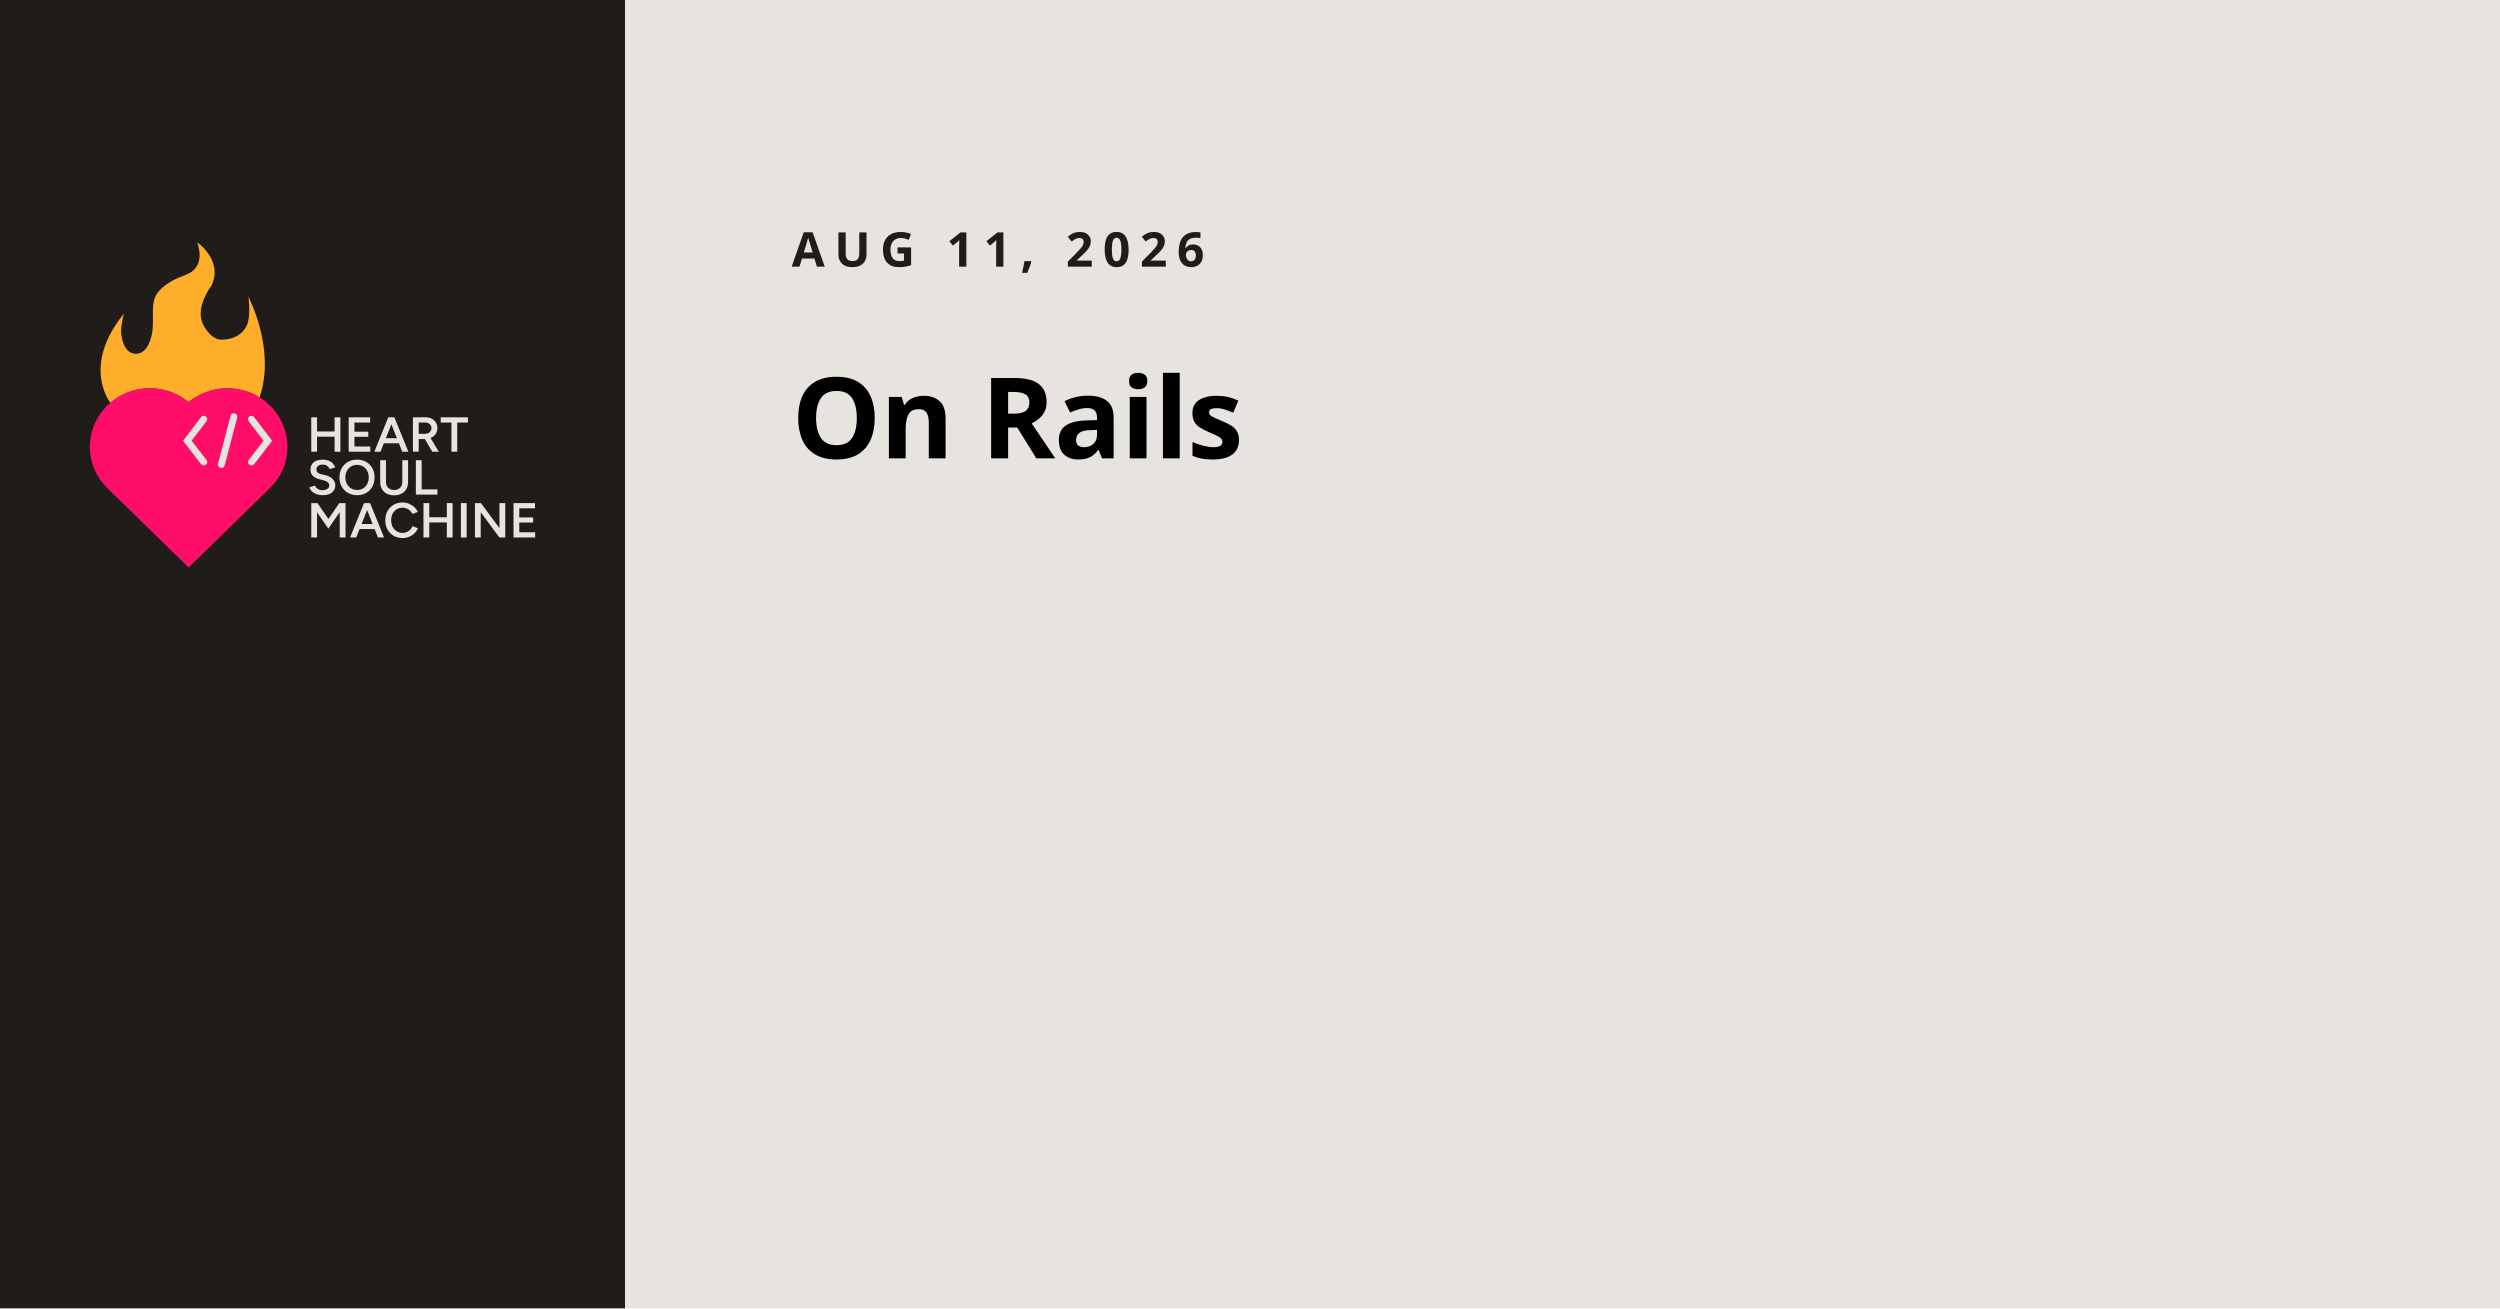
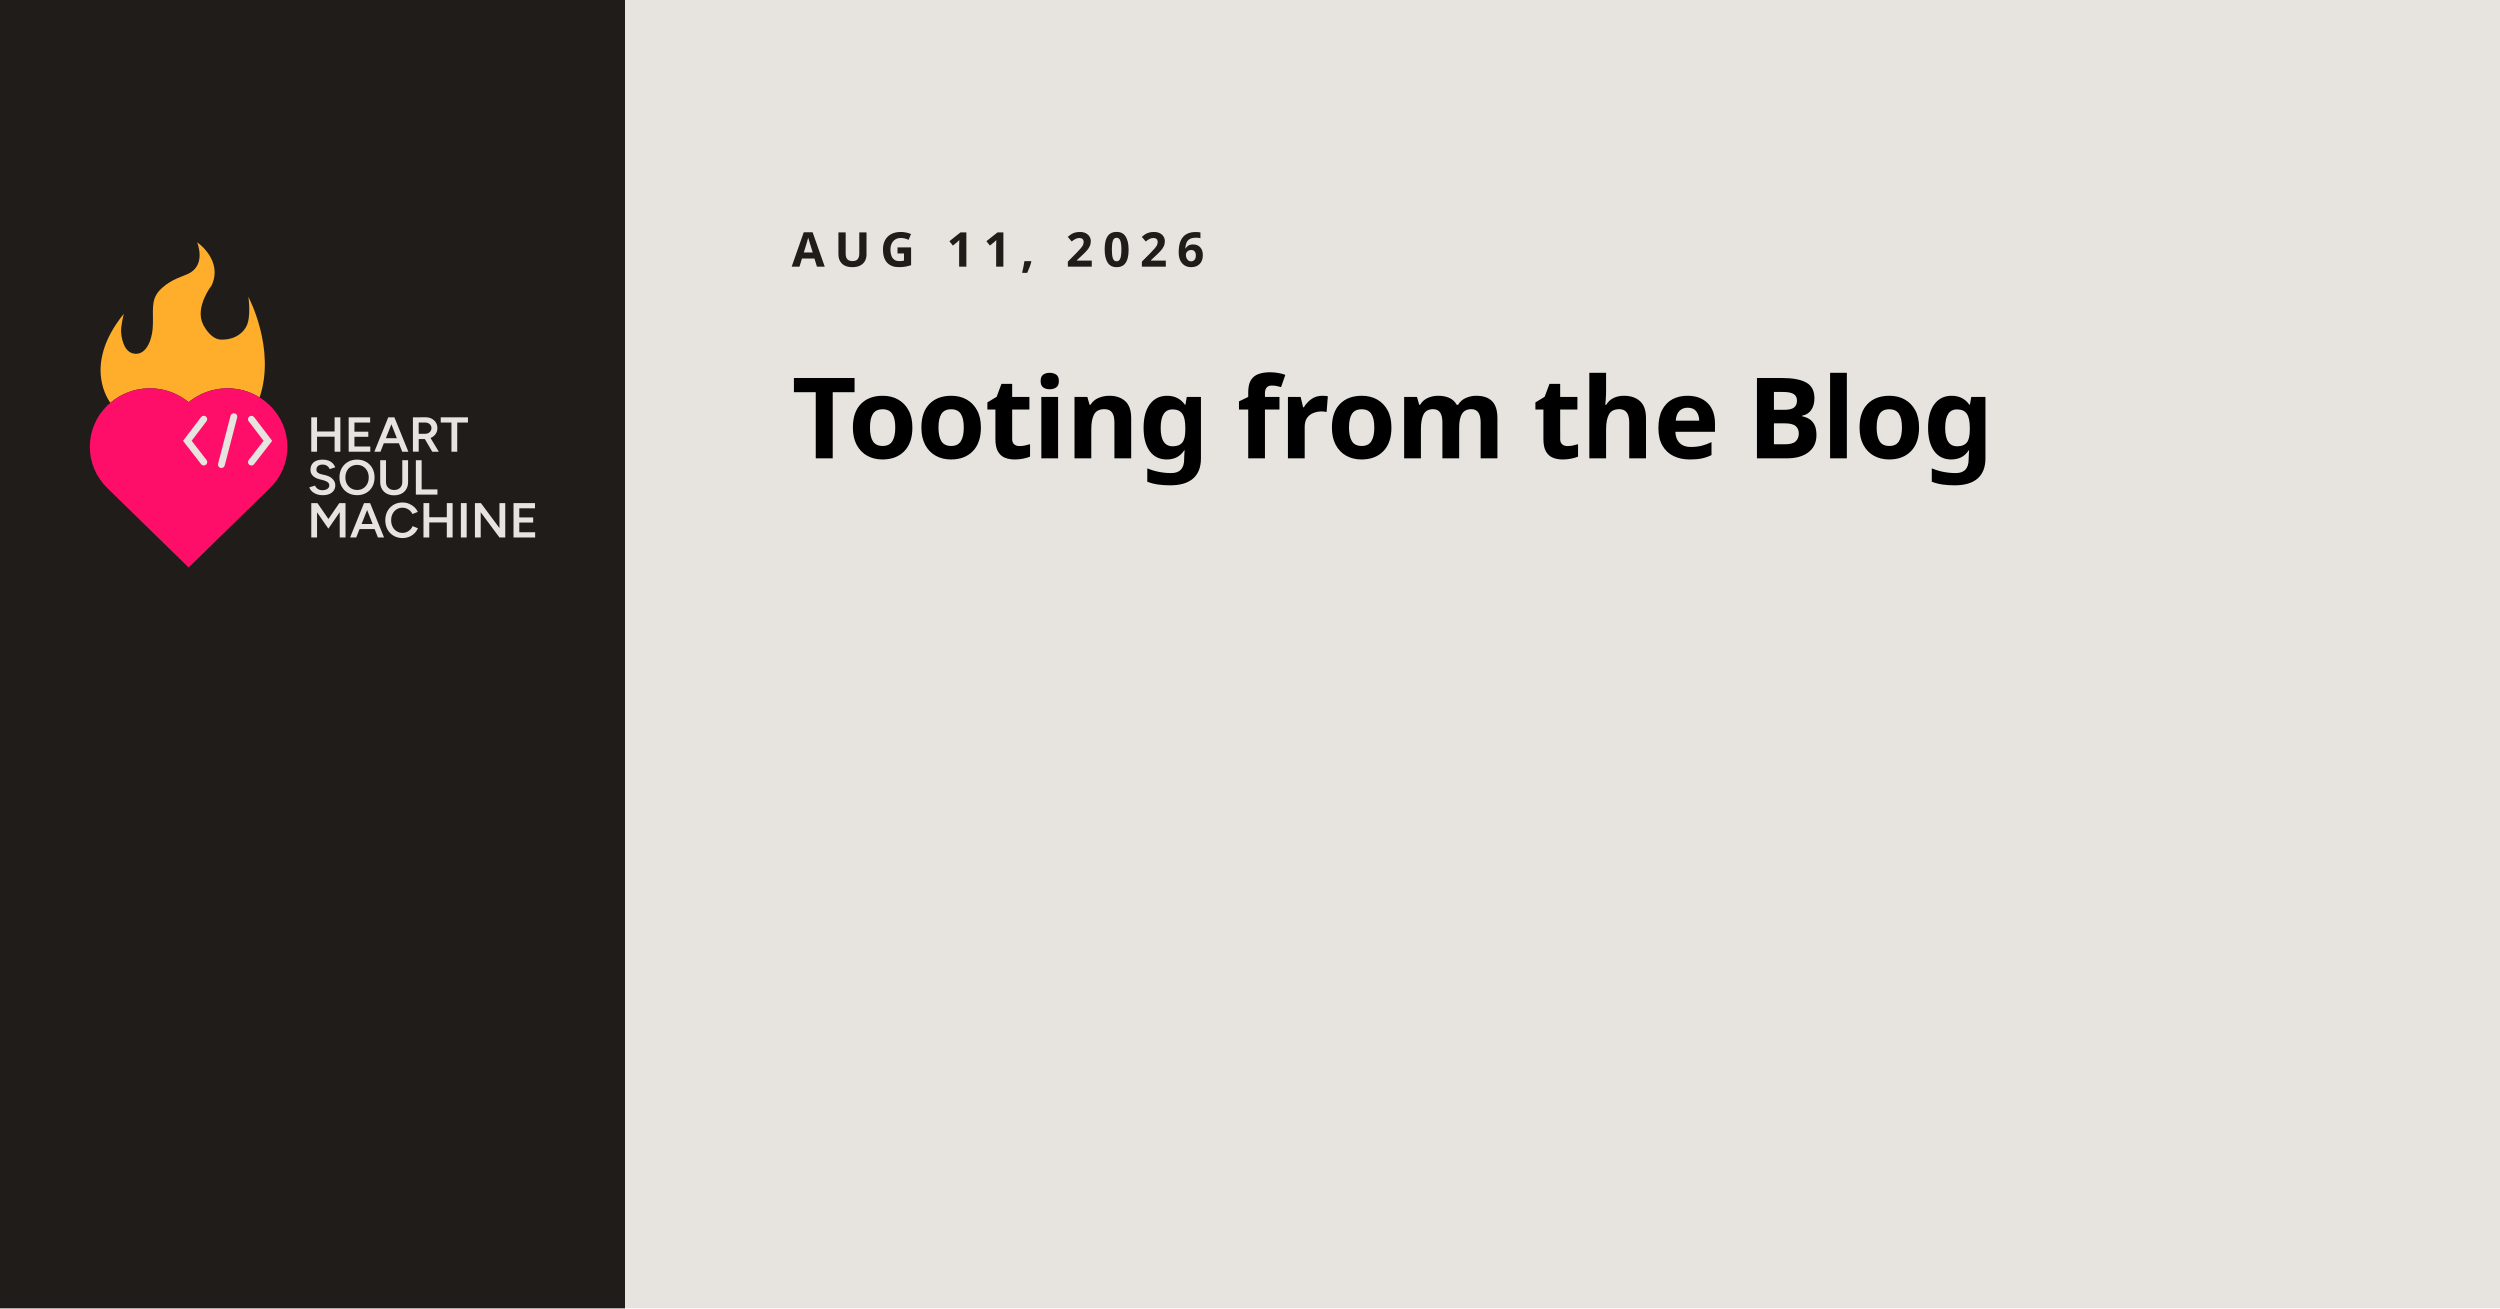
<svg xmlns="http://www.w3.org/2000/svg" id="Preview" data-name="Layer 1" viewBox="0 0 1200 628">
  <defs>
    <style>

      .date {
        font-family: Figtree;
        font-size: 23.02px;
        font-variation-settings: 'wght' 300;
        font-weight: 700;
        letter-spacing: .2em;
        text-transform: uppercase;
      }

      .date, .grey {
-           fill: #1f1c1a;
+         fill: #1f1c1a;
      }

      .description {
        font-family: Figtree-Bold, Figtree;
        font-variation-settings: 'wght' 700;
        font-weight: 700;
        letter-spacing: -.01em;
        font-size: 54px;
      }

      .grey, .cls-7, .paper, .cls-9 {
        stroke-width: 0px;
      }

      .cls-7 {
        fill: #ffae2c;
      }

      .paper {
        fill: #e7e4e0;
      }

      .cls-9 {
        fill: #ff0e69;
      }
    </style>
  </defs>
  <rect class="paper" width="1200" height="628" />
  <rect class="grey" width="300" height="628" />
  <text class="date" transform="translate(380 128)">
    <tspan x="0" y="0">AUG 11, 2026</tspan>
  </text>
  <text class="description" transform="translate(380 220)">
-     <tspan x="0" y="0">On Rails</tspan>
+     <tspan x="0" y="0">Tooting from the Blog</tspan>
  </text>
  <g>
    <g>
      <path class="cls-7" d="M53,193.33h0c.62-.54,1.27-1.04,1.93-1.51.03-.02.05-.04.08-.06.65-.46,1.31-.89,1.99-1.29.04-.02.07-.04.11-.07.68-.4,1.37-.77,2.07-1.11.03-.01.06-.03.09-.04.72-.34,1.44-.66,2.18-.94,0,0,0,0,0,0,7.56-2.88,16.12-2.53,23.47,1.11,0,0,.01,0,.02.01.73.36,1.44.75,2.14,1.18.01,0,.02.01.03.02.7.43,1.39.89,2.06,1.38h0s1.38,1.02,1.38,1.02c1.04-.86,2.14-1.61,3.26-2.3.05-.03.11-.07.16-.1,3.08-1.87,6.42-3.13,9.86-3.76.06-.01.13-.02.19-.04.66-.12,1.32-.21,1.98-.28.05,0,.1,0,.15-.01,2.77-.28,5.56-.18,8.3.32.04,0,.09.01.13.02.65.12,1.3.27,1.95.43.07.02.14.04.21.06,2.72.72,5.35,1.84,7.79,3.35h.1c7.88-23.41-5.41-48.23-5.41-48.23,0,0,1.47,9.77-1.03,14.29-2.49,4.52-7.2,6.34-11.98,6.25-4.78-.09-7.94-5.7-8.74-7.32-4.09-8.22,4.07-18.65,4.13-18.77,5.56-12.17-6.99-20.66-6.99-20.66,0,0,4.68,10.97-4.39,15.21-2.72,1.27-7.33,2.32-12.07,6.4-5.51,4.74-4.73,8.88-4.73,16.9,0,8.02-2.97,15.04-8.12,15.04-5.16,0-6.78-5.9-7.15-10.04-.29-3.26,1.31-9.21,1.31-9.21-20.49,25.26-6.58,42.51-6.48,42.75h.01Z" />
      <path class="cls-9" d="M129.49,194.58c-10.63-10.36-27.56-10.96-38.95-1.53-11.39-9.43-28.31-8.83-38.95,1.53-5.46,5.33-8.47,12.39-8.47,19.89s3.01,14.57,8.47,19.89c3.04,2.99,37.83,36.94,38.18,37.28l.78.76.77-.76c2.41-2.38,22.96-22.44,32.84-32.08,3.16-3.09,5.25-5.12,5.32-5.19,5.45-5.26,8.46-12.28,8.48-19.78.02-7.56-2.99-14.66-8.47-20.01Z" />
      <path class="paper" d="M99.14,220.81c.55.71.41,1.73-.31,2.27-.3.22-.65.33-1,.33-.5,0-.99-.22-1.31-.64l-8.66-11.18,8.65-11.37c.55-.72,1.58-.86,2.3-.33.73.54.88,1.55.33,2.27l-7.16,9.41,7.15,9.23Z" />
      <path class="paper" d="M113.85,200.38l-5.99,23.04c-.19.73-.86,1.22-1.59,1.22-.13,0-.27-.02-.41-.05-.88-.22-1.41-1.11-1.19-1.97l5.99-23.04c.22-.87,1.12-1.39,2-1.17.88.22,1.41,1.11,1.19,1.97Z" />
      <path class="paper" d="M121.99,222.78c-.32.42-.81.64-1.31.64-.35,0-.7-.11-1-.33-.72-.54-.86-1.56-.31-2.27l7.15-9.23-7.16-9.41c-.55-.72-.4-1.73.33-2.27.73-.54,1.76-.39,2.3.33l8.65,11.37-8.66,11.18Z" />
    </g>
    <g>
      <polygon class="paper" points="152.18 209.61 160.61 209.61 160.61 216.82 163.38 216.82 163.38 200.32 160.61 200.32 160.61 207.11 152.18 207.11 152.18 200.32 149.41 200.32 149.41 216.82 152.18 216.82 152.18 209.61" />
      <polygon class="paper" points="170.13 216.82 177.74 216.82 177.74 214.32 170.13 214.32 170.13 209.66 176.78 209.66 176.78 207.21 170.13 207.21 170.13 202.82 177.67 202.82 177.67 200.32 170.13 200.32 169.56 200.32 167.36 200.32 167.36 216.82 169.56 216.82 170.13 216.82" />
      <path class="paper" d="M184.25,212.77h7.22l1.6,4.05h2.94l-6.7-16.5h-2.94l-6.68,16.5h2.94l1.6-4.05ZM187.86,203.65l2.65,6.69h-5.3l2.65-6.69Z" />
      <path class="paper" d="M200.98,210.74h2.94l3.57,6.08h3.13l-3.97-6.6c.13-.05.26-.1.38-.16.91-.45,1.62-1.06,2.14-1.85.52-.78.78-1.69.78-2.71s-.25-1.93-.74-2.71c-.49-.79-1.18-1.4-2.06-1.85-.88-.45-1.89-.66-3.04-.65l-3.4.02h-2.51v16.5h2.78v-6.08ZM206.24,203.57c.57.5.86,1.15.86,1.93,0,.52-.13.98-.4,1.39-.26.41-.61.73-1.03.97-.42.24-.91.35-1.45.35h-3.25v-5.4h3.04c.91,0,1.65.25,2.23.75Z" />
      <polygon class="paper" points="211.55 202.82 216.7 202.82 216.7 216.82 219.47 216.82 219.47 202.82 224.62 202.82 224.62 200.32 211.55 200.32 211.55 202.82" />
      <path class="paper" d="M150.59,236.53c.55.36,1.19.64,1.91.85.73.2,1.53.31,2.41.31,1.29,0,2.39-.2,3.29-.61.9-.41,1.58-.97,2.05-1.7s.69-1.56.69-2.5c0-1.07-.42-2.04-1.24-2.92-.83-.88-1.99-1.5-3.49-1.86l-2.06-.49c-.7-.17-1.26-.43-1.66-.77-.41-.34-.61-.81-.61-1.43,0-.75.26-1.34.78-1.77.52-.42,1.23-.64,2.14-.64s1.61.2,2.2.61c.59.41,1,.93,1.24,1.56l2.68-.85c-.26-.71-.65-1.34-1.17-1.9-.53-.56-1.19-1-2-1.32-.81-.32-1.74-.48-2.81-.48-1.9,0-3.36.43-4.38,1.28-1.02.86-1.53,2.05-1.53,3.6,0,.82.18,1.52.54,2.12.36.6.85,1.09,1.48,1.48.63.39,1.34.69,2.12.9l2.06.52c.86.22,1.55.53,2.06.93.51.4.77.92.77,1.54,0,.69-.3,1.25-.91,1.67-.61.42-1.43.64-2.47.64-.89-.02-1.64-.24-2.25-.68-.61-.44-1.01-.95-1.22-1.53l-2.73.83c.14.49.4.95.75,1.4s.81.85,1.36,1.21Z" />
      <path class="paper" d="M175.79,236.6c1.25-.72,2.23-1.73,2.94-3.02.71-1.29,1.06-2.77,1.06-4.43s-.36-3.14-1.06-4.42c-.71-1.28-1.7-2.29-2.97-3.02-1.27-.73-2.72-1.1-4.37-1.1s-3.12.37-4.38,1.1c-1.26.73-2.25,1.74-2.98,3.02-.73,1.28-1.09,2.76-1.09,4.44s.36,3.12,1.09,4.41c.73,1.29,1.73,2.29,3,3.02s2.74,1.08,4.4,1.08,3.09-.36,4.34-1.08ZM166.51,232.28c-.49-.9-.73-1.95-.73-3.12s.24-2.2.72-3.11c.48-.91,1.14-1.62,1.99-2.13.84-.51,1.81-.77,2.9-.77s2.07.26,2.91.78c.84.52,1.5,1.23,1.97,2.13.48.9.72,1.94.72,3.12s-.24,2.2-.71,3.1c-.47.9-1.12,1.61-1.95,2.13-.83.52-1.79.78-2.87.78s-2.08-.26-2.93-.78c-.85-.52-1.52-1.23-2.01-2.13Z" />
      <path class="paper" d="M182.5,220.91v10.47c0,1.27.28,2.39.83,3.35.55.96,1.32,1.7,2.32,2.23s2.16.79,3.48.79,2.56-.26,3.58-.79c1.01-.53,1.79-1.27,2.34-2.23.55-.96.83-2.07.83-3.35v-10.47h-2.78v10.47c0,.77-.16,1.44-.48,2.01-.32.57-.78,1.02-1.38,1.34-.6.32-1.29.48-2.07.48s-1.44-.16-2.03-.48c-.59-.32-1.05-.77-1.38-1.34-.33-.57-.49-1.24-.49-2.01v-10.47h-2.78Z" />
      <polygon class="paper" points="209.97 234.91 202.39 234.91 202.39 220.91 199.61 220.91 199.61 237.41 201.55 237.41 202.39 237.41 209.97 237.41 209.97 234.91" />
      <polygon class="paper" points="163.07 241.53 162.86 241.49 157.64 249.13 152.38 241.49 152.18 241.52 152.18 241.49 149.41 241.49 149.41 257.99 152.18 257.99 152.18 245.9 157.62 253.75 163.07 245.83 163.07 257.99 165.85 257.99 165.85 241.49 163.07 241.49 163.07 241.53" />
      <path class="paper" d="M177.53,241.49h-2.8l-6.68,16.5h2.94l1.6-4.05h7.22l1.6,4.05h2.94l-6.7-16.5h-.14ZM173.56,251.51l2.65-6.69,2.65,6.69h-5.3Z" />
      <path class="paper" d="M196.9,254.24c-.49.49-1.04.87-1.65,1.14-.61.28-1.27.41-1.97.41-1.07,0-2.02-.26-2.86-.78-.84-.52-1.49-1.23-1.96-2.15-.47-.91-.71-1.96-.71-3.14s.23-2.22.71-3.12c.47-.9,1.12-1.61,1.94-2.13.82-.52,1.76-.78,2.81-.78.69,0,1.34.13,1.96.38.62.25,1.18.61,1.66,1.07.49.46.87.99,1.16,1.59l2.54-1.01c-.4-.9-.97-1.68-1.71-2.36-.74-.68-1.59-1.21-2.55-1.59-.96-.38-1.98-.58-3.06-.58-1.61,0-3.04.37-4.28,1.1-1.24.73-2.22,1.74-2.93,3.02-.71,1.28-1.06,2.75-1.06,4.42s.36,3.14,1.06,4.42c.71,1.28,1.69,2.29,2.94,3.02,1.25.73,2.68,1.1,4.3,1.1,1.1,0,2.14-.2,3.11-.59s1.83-.95,2.56-1.66c.73-.71,1.3-1.54,1.7-2.46l-2.54-1.01c-.29.64-.67,1.21-1.16,1.7Z" />
      <polygon class="paper" points="214.47 248.28 206.05 248.28 206.05 241.49 203.27 241.49 203.27 257.99 206.05 257.99 206.05 250.78 214.47 250.78 214.47 257.99 217.25 257.99 217.25 241.49 214.47 241.49 214.47 248.28" />
      <rect class="paper" x="221.22" y="241.49" width="2.78" height="16.5" />
      <polygon class="paper" points="239.74 253.47 230.84 241.49 227.97 241.49 227.97 257.99 230.74 257.99 230.74 245.87 239.74 257.99 242.52 257.99 242.52 241.49 239.74 241.49 239.74 253.47" />
      <polygon class="paper" points="249.26 255.49 249.26 250.82 255.92 250.82 255.92 248.37 249.26 248.37 249.26 243.99 256.8 243.99 256.8 241.49 249.26 241.49 248.69 241.49 246.49 241.49 246.49 257.99 248.69 257.99 249.26 257.99 256.87 257.99 256.87 255.49 249.26 255.49" />
    </g>
  </g>
</svg>
